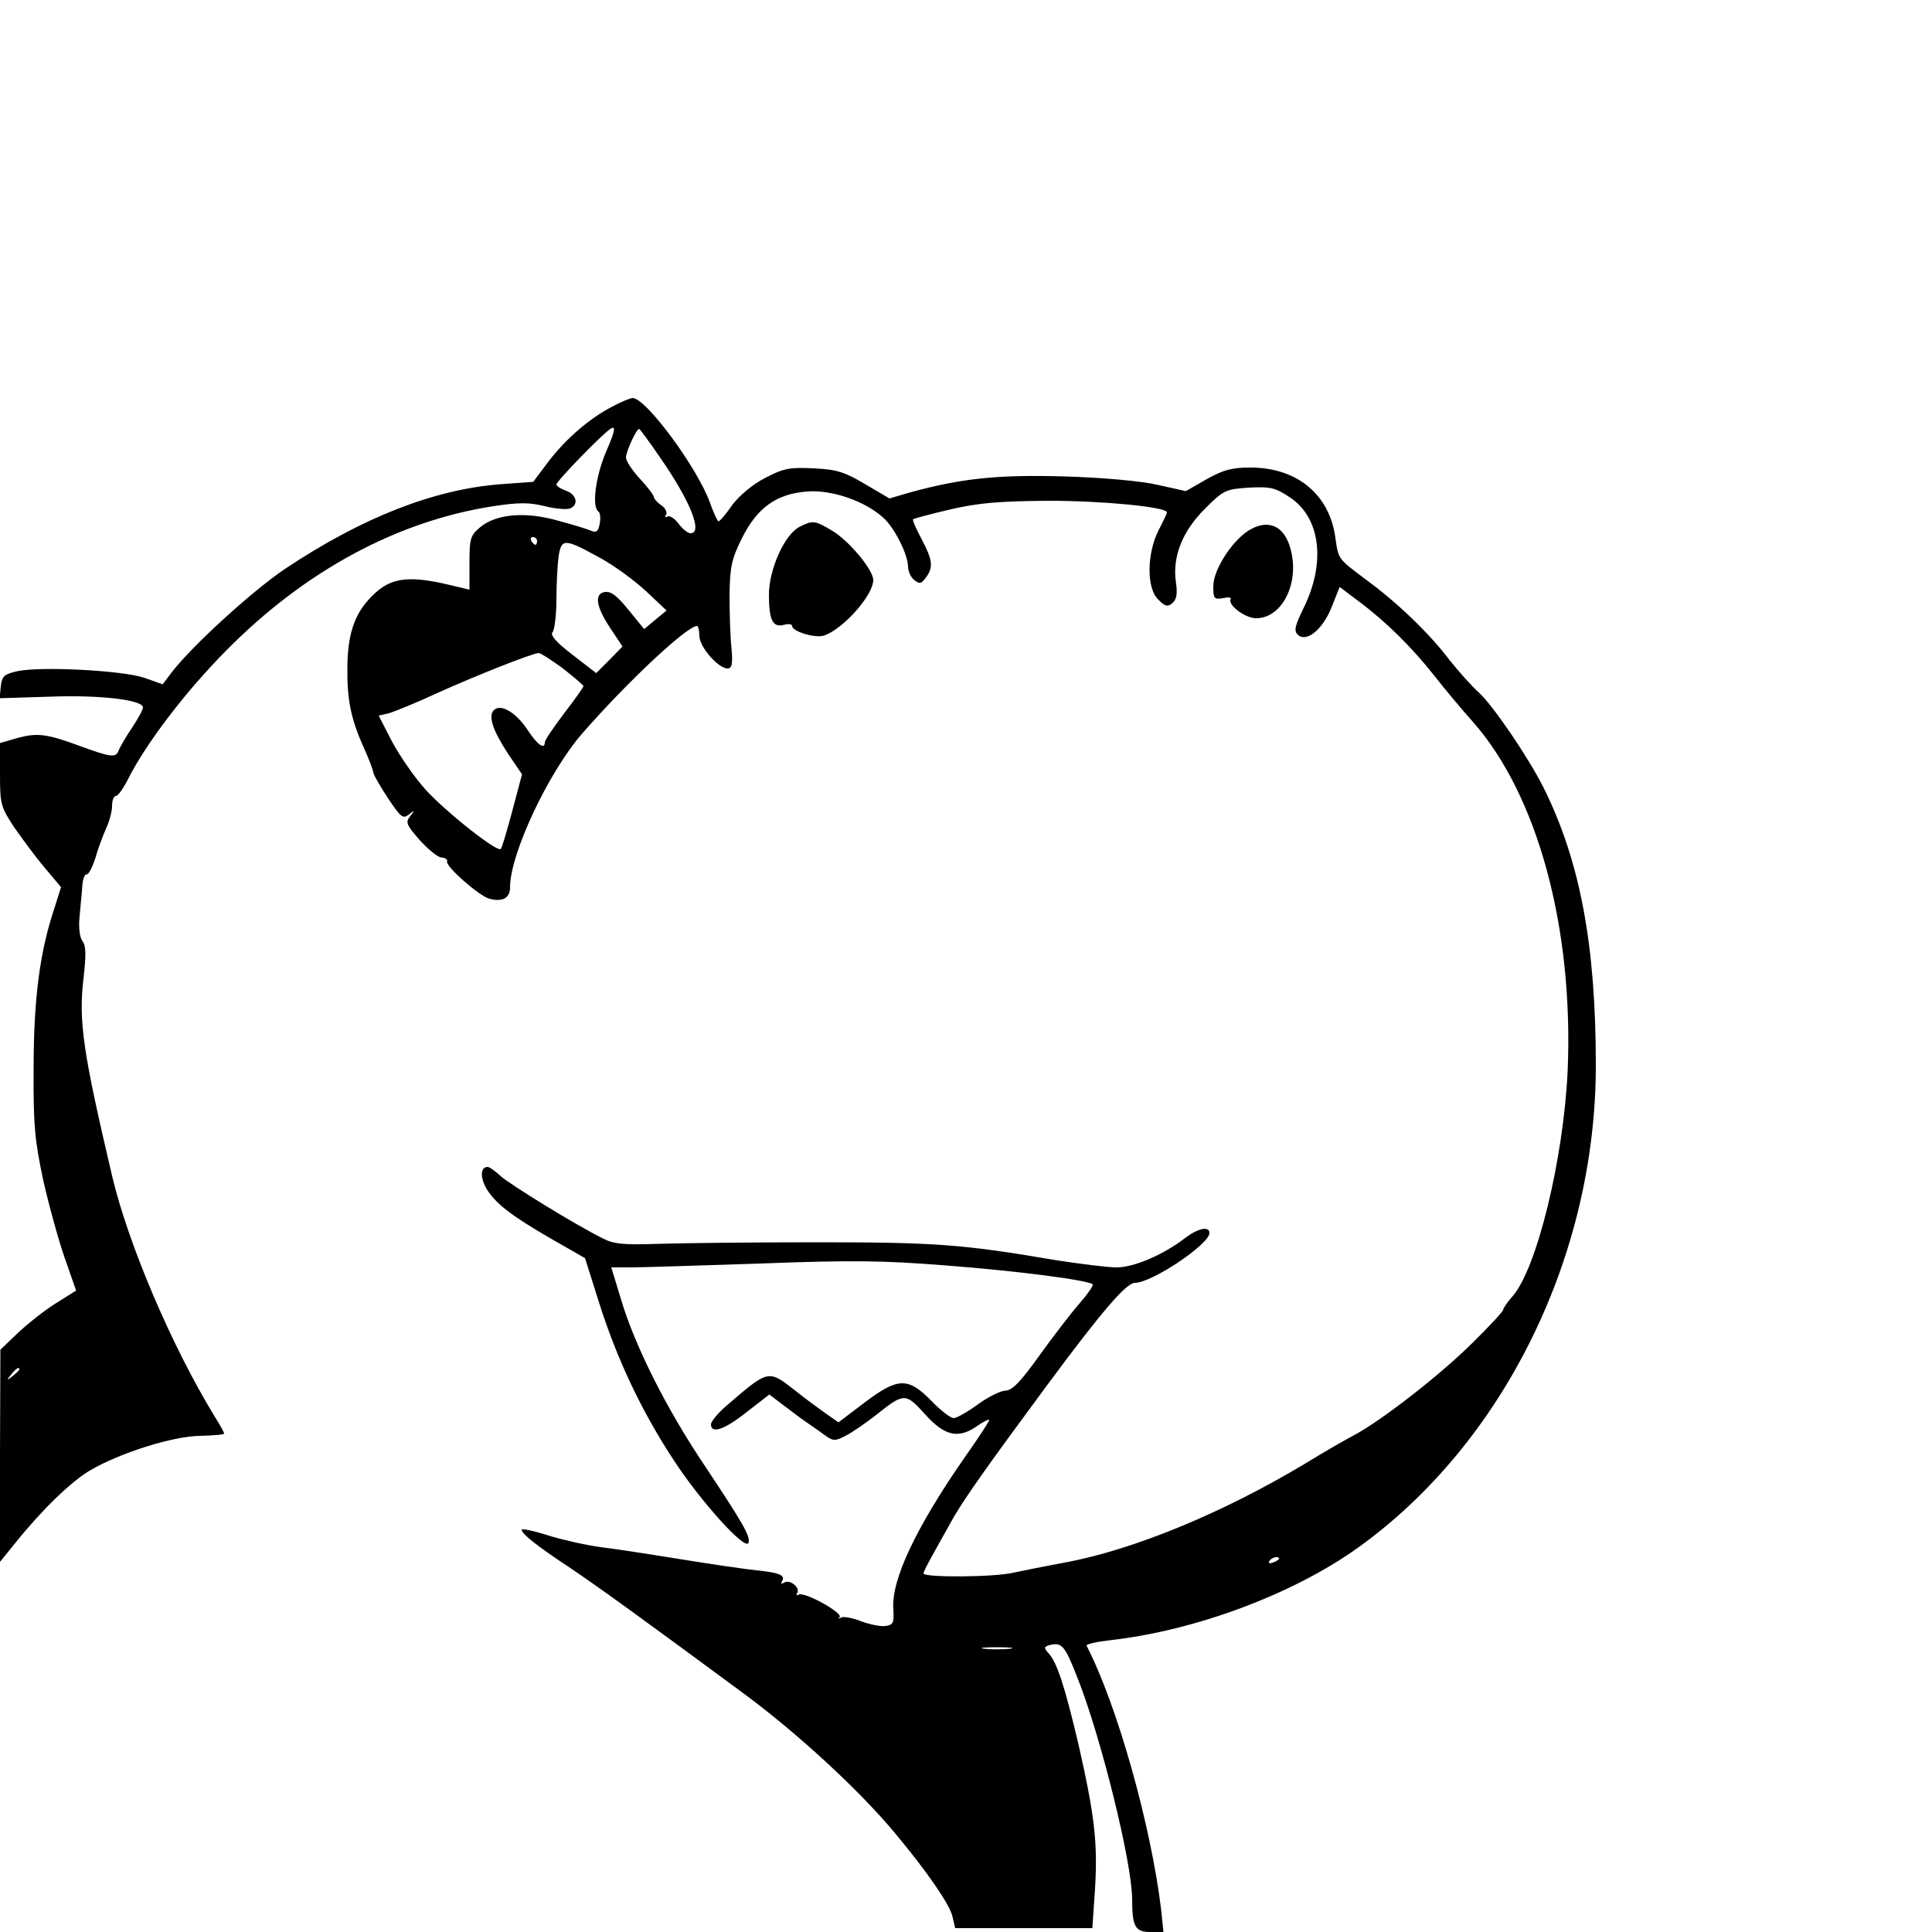
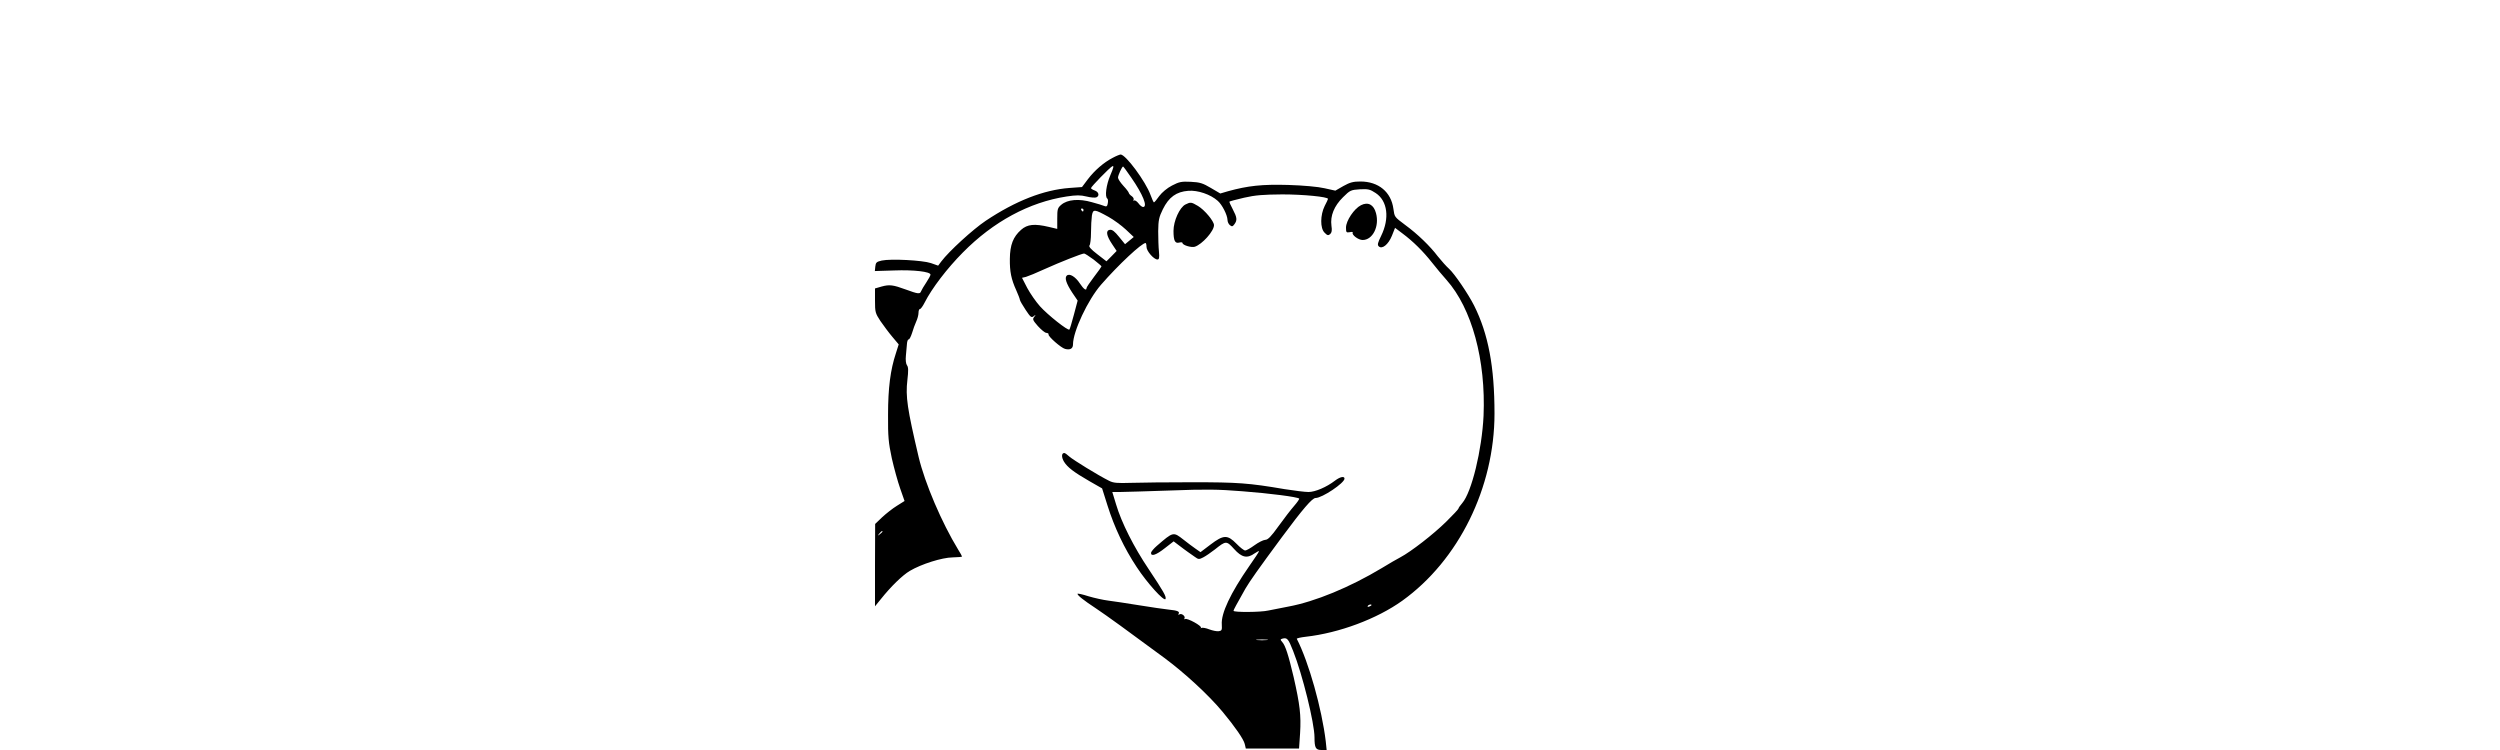
- <svg xmlns="http://www.w3.org/2000/svg" version="1.0" width="46pt" height="46pt" viewBox="0 0 500 500" preserveAspectRatio="xMidYMid meet">
+ <svg xmlns="http://www.w3.org/2000/svg" version="1.0" width="200pt" height="60pt" viewBox="0 0 500 500" preserveAspectRatio="xMidYMid meet">
  <g transform="translate(0,500) scale(0.1,-0.1)" fill="#000000" stroke="none">
    <path d="M1585 3948 c-60 -31 -121 -84 -166 -143 l-39 -52 -83 -6 c-172 -13 -358 -85 -559 -219 -85 -57 -245 -203 -296 -271 l-21 -28 -48 17 c-56 19 -267 30 -328 17 -35 -8 -40 -13 -43 -40 l-3 -30 129 4 c129 5 242 -8 242 -28 0 -6 -13 -29 -28 -52 -16 -23 -31 -50 -35 -59 -7 -20 -20 -18 -102 12 -84 31 -109 34 -160 20 l-45 -13 0 -81 c0 -77 2 -84 36 -136 21 -30 56 -78 80 -106 l42 -50 -19 -60 c-36 -109 -52 -230 -52 -409 -1 -147 3 -186 25 -290 15 -66 40 -157 56 -202 l29 -83 -51 -32 c-28 -17 -72 -52 -98 -76 l-47 -45 -1 -275 0 -274 39 48 c67 84 144 159 193 188 78 46 215 89 285 90 35 1 63 3 63 6 0 3 -11 23 -25 45 -111 182 -222 443 -264 618 -76 323 -88 403 -75 514 7 61 7 86 -3 98 -7 10 -10 36 -7 64 2 25 6 60 7 78 1 17 6 31 11 30 5 -1 15 18 23 43 7 25 20 59 28 77 8 17 15 43 15 57 0 14 4 26 10 26 5 0 19 19 31 43 48 95 150 228 254 333 204 207 444 336 692 374 65 10 93 10 133 0 27 -7 57 -9 65 -6 23 9 18 36 -10 46 -14 5 -25 12 -25 16 0 9 123 135 141 145 13 7 11 -6 -12 -59 -28 -65 -38 -145 -20 -156 4 -3 6 -17 3 -31 -3 -20 -9 -24 -21 -19 -9 4 -47 16 -85 26 -86 25 -163 18 -204 -17 -25 -21 -27 -30 -27 -92 l0 -69 -55 13 c-97 23 -144 18 -186 -19 -53 -47 -74 -100 -75 -194 -1 -85 9 -135 43 -210 12 -27 23 -55 24 -63 1 -7 19 -38 39 -68 32 -48 38 -53 53 -41 15 12 16 11 3 -5 -12 -15 -9 -22 25 -61 22 -24 47 -45 56 -45 10 -1 17 -5 15 -11 -3 -13 83 -89 110 -96 34 -9 53 2 53 30 0 86 99 297 187 398 117 134 271 278 297 278 3 0 6 -12 6 -26 0 -28 49 -84 73 -84 11 0 14 11 10 53 -3 28 -5 90 -5 136 1 73 5 93 31 146 40 81 90 117 170 123 63 5 148 -24 196 -67 29 -25 64 -94 65 -127 0 -12 7 -28 16 -35 14 -11 18 -10 30 6 20 27 18 45 -11 100 -14 26 -24 49 -22 51 2 2 46 14 98 26 74 17 127 21 254 22 139 0 305 -16 305 -30 0 -3 -10 -24 -22 -47 -30 -60 -31 -149 -1 -178 18 -19 25 -20 37 -10 11 10 14 24 9 56 -9 66 18 132 77 190 47 47 53 49 112 53 56 3 68 0 106 -25 79 -52 94 -168 36 -286 -22 -45 -26 -59 -16 -69 22 -22 64 11 88 70 l21 53 49 -37 c70 -52 138 -119 197 -194 28 -36 72 -88 97 -116 169 -190 263 -535 247 -907 -11 -227 -79 -508 -142 -581 -14 -16 -25 -32 -25 -36 0 -4 -37 -44 -82 -88 -84 -83 -235 -200 -305 -237 -21 -11 -77 -43 -124 -72 -213 -128 -445 -224 -624 -257 -49 -9 -109 -21 -132 -26 -49 -12 -233 -13 -233 -2 0 6 20 42 79 147 30 51 84 128 243 343 140 189 203 262 225 262 44 0 193 100 193 129 0 19 -30 12 -63 -13 -57 -44 -133 -76 -177 -76 -24 0 -95 9 -159 19 -240 41 -313 46 -616 46 -165 0 -350 -2 -410 -4 -91 -3 -116 -1 -145 14 -74 37 -239 139 -264 161 -14 13 -29 24 -34 24 -19 0 -20 -28 -2 -58 23 -37 64 -69 170 -130 l84 -48 36 -114 c46 -146 111 -284 195 -411 68 -104 184 -233 192 -212 6 16 -13 49 -112 198 -99 147 -182 311 -218 433 l-25 82 51 0 c29 0 180 5 335 10 236 9 317 8 480 -5 184 -14 369 -38 380 -49 2 -3 -13 -25 -34 -49 -22 -25 -68 -85 -104 -135 -50 -70 -71 -91 -89 -91 -13 -1 -45 -17 -71 -36 -26 -19 -54 -35 -62 -35 -8 0 -34 20 -58 45 -60 61 -86 61 -174 -6 l-66 -50 -33 23 c-17 12 -54 39 -80 60 -69 54 -68 54 -178 -41 -21 -18 -39 -40 -39 -47 0 -26 35 -14 93 32 l58 45 37 -28 c20 -15 46 -35 58 -43 12 -8 33 -23 47 -33 23 -17 28 -17 55 -3 16 8 51 32 78 53 74 59 77 59 128 3 51 -57 87 -65 137 -29 16 11 29 17 29 14 0 -4 -29 -48 -65 -99 -125 -180 -189 -316 -183 -390 2 -36 0 -41 -20 -44 -13 -2 -41 4 -63 12 -22 9 -46 13 -52 10 -7 -4 -9 -3 -4 1 9 11 -92 67 -106 58 -5 -3 -7 -1 -4 4 9 14 -19 37 -34 27 -7 -4 -9 -3 -5 4 9 15 -6 22 -66 28 -29 3 -118 16 -198 29 -80 13 -172 27 -205 31 -32 4 -92 17 -132 29 -40 13 -73 20 -73 16 0 -10 38 -41 123 -97 79 -53 204 -144 456 -330 136 -101 294 -246 388 -359 84 -101 141 -184 148 -215 l7 -30 177 0 178 0 7 103 c7 118 -1 188 -43 373 -35 148 -55 211 -77 235 -13 15 -13 17 4 22 30 7 38 -2 70 -84 61 -153 142 -480 142 -575 0 -70 8 -84 47 -84 l34 0 -6 58 c-26 216 -113 528 -193 683 -1 4 25 10 60 14 222 25 474 119 643 240 376 270 615 754 615 1248 0 312 -41 530 -136 720 -40 79 -130 211 -166 244 -18 16 -52 54 -76 84 -51 68 -136 150 -217 209 -73 55 -71 52 -79 108 -15 112 -99 182 -220 182 -48 0 -70 -6 -113 -30 l-54 -31 -72 16 c-42 10 -142 19 -242 22 -174 5 -268 -5 -402 -42 l-51 -15 -63 37 c-54 32 -73 38 -134 41 -62 3 -77 0 -125 -25 -33 -17 -67 -46 -85 -70 -16 -23 -32 -42 -35 -42 -3 -1 -13 21 -23 49 -32 89 -166 271 -200 270 -7 -1 -30 -10 -52 -22z m124 -133 c77 -111 111 -195 78 -195 -7 0 -21 11 -31 25 -10 13 -23 22 -29 18 -5 -3 -7 -1 -3 5 3 6 -2 17 -12 24 -11 7 -19 17 -20 22 0 4 -16 26 -36 47 -20 22 -36 46 -36 55 0 15 27 74 34 74 2 0 27 -34 55 -75z m-319 -215 c0 -5 -2 -10 -4 -10 -3 0 -8 5 -11 10 -3 6 -1 10 4 10 6 0 11 -4 11 -10z m167 -46 c34 -19 86 -57 115 -84 l53 -50 -29 -24 -29 -24 -40 49 c-29 36 -45 49 -61 47 -29 -4 -24 -38 15 -96 l30 -45 -34 -35 -34 -34 -62 48 c-42 32 -58 51 -51 58 5 5 10 44 10 86 0 41 3 92 6 113 8 44 15 44 111 -9z m-100 -284 c29 -23 53 -43 53 -46 0 -2 -22 -34 -50 -70 -27 -36 -50 -69 -50 -75 0 -20 -19 -7 -44 31 -30 46 -70 70 -88 52 -15 -15 -3 -52 37 -113 l36 -53 -25 -94 c-14 -52 -27 -97 -30 -99 -9 -10 -145 98 -196 155 -27 30 -65 85 -85 122 l-35 68 26 6 c14 4 71 27 127 53 102 46 244 102 261 103 5 0 33 -18 63 -40z m-1407 -1814 c0 -2 -8 -10 -17 -17 -16 -13 -17 -12 -4 4 13 16 21 21 21 13z m3260 -490 c0 -2 -7 -7 -16 -10 -8 -3 -12 -2 -9 4 6 10 25 14 25 6z m-697 -233 c-18 -2 -48 -2 -65 0 -18 2 -4 4 32 4 36 0 50 -2 33 -4z" />
    <path d="M2070 3637 c-39 -19 -80 -110 -80 -176 0 -66 10 -86 39 -78 12 3 21 2 21 -3 0 -14 58 -32 82 -25 49 16 128 104 128 144 0 26 -62 101 -107 128 -44 26 -49 27 -83 10z" />
    <path d="M3240 3632 c-46 -23 -100 -104 -100 -149 0 -32 2 -35 25 -31 13 3 22 2 20 -2 -9 -15 37 -50 66 -50 67 0 113 91 89 179 -15 57 -53 77 -100 53z" />
  </g>
</svg>
